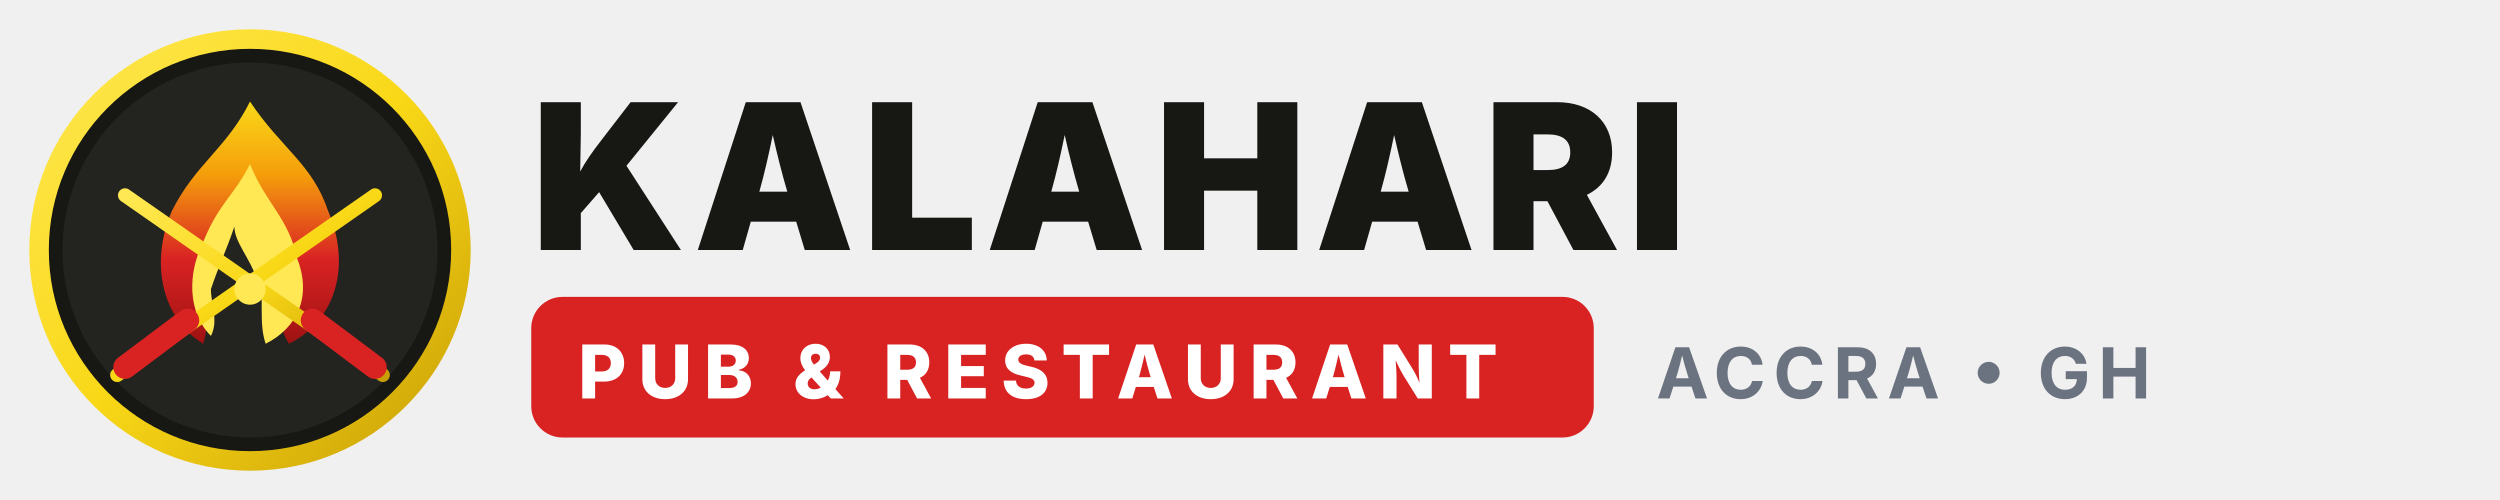
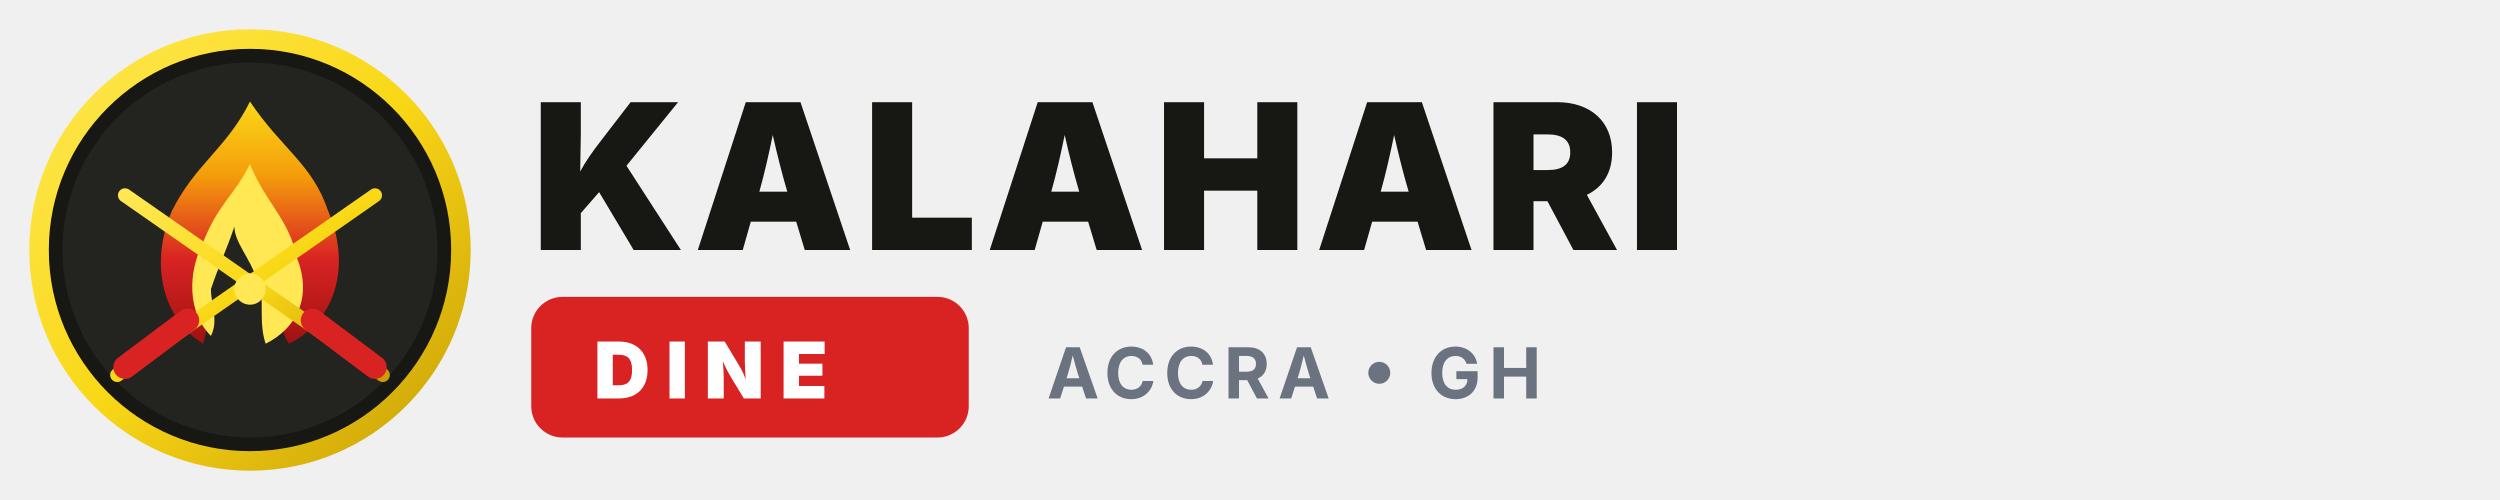
<svg xmlns="http://www.w3.org/2000/svg" viewBox="0 0 320 64" width="100%" height="100%">
  <defs>
    <linearGradient id="cGoldGrad" x1="0%" y1="0%" x2="100%" y2="100%">
      <stop offset="0%" stop-color="#FFE853" />
      <stop offset="50%" stop-color="#F9D817" />
      <stop offset="100%" stop-color="#C99E05" />
    </linearGradient>
    <linearGradient id="cFlameGrad" x1="0%" y1="100%" x2="0%" y2="0%">
      <stop offset="0%" stop-color="#9E1212" />
      <stop offset="35%" stop-color="#D92323" />
      <stop offset="70%" stop-color="#F59E0B" />
      <stop offset="100%" stop-color="#F9D817" />
    </linearGradient>
  </defs>
  <g transform="translate(4, 4)">
    <circle cx="28" cy="28" r="27" fill="#171714" stroke="url(#cGoldGrad)" stroke-width="2.5" />
    <circle cx="28" cy="28" r="24" fill="#23231F" />
    <path d="M 28 9 C 32 15, 36 17, 38 23 C 41 30, 39 37, 33 40 C 31 37, 32 33, 31 30 C 30 27, 27 25, 27 21 C 25 25, 23 28, 22 31 C 22 35, 23 37, 22 40 C 17 37, 15 30, 18 23 C 21 17, 25 15, 28 9 Z" fill="url(#cFlameGrad)" />
    <path d="M 28 17 C 30 22, 33 24, 34 29 C 36 34, 34 38, 30 40 C 29 37, 30 34, 29 32 C 28 29, 26 27, 26 25 C 25 28, 24 30, 23 33 C 23 35, 24 37, 23 39 C 20 36, 20 31, 22 27 C 24 22, 26 21, 28 17 Z" fill="#FFE853" />
    <line x1="11" y1="44" x2="44" y2="21" stroke="url(#cGoldGrad)" stroke-width="1.8" stroke-linecap="round" />
    <line x1="12" y1="43" x2="20" y2="37" stroke="#D92323" stroke-width="3" stroke-linecap="round" />
    <line x1="45" y1="44" x2="12" y2="21" stroke="url(#cGoldGrad)" stroke-width="1.8" stroke-linecap="round" />
    <line x1="44" y1="43" x2="36" y2="37" stroke="#D92323" stroke-width="3" stroke-linecap="round" />
    <circle cx="28" cy="33" r="2" fill="#FFE853" />
  </g>
  <text x="68" y="32" font-family="'Outfit', 'Inter', system-ui, -apple-system, sans-serif" font-weight="900" font-size="26" fill="#171714" letter-spacing="1">
    KALAHARI
  </text>
-   <rect x="68" y="38" width="136" height="18" rx="4" fill="#D92323" />
-   <text x="74" y="51" font-family="'Outfit', 'Inter', system-ui, -apple-system, sans-serif" font-weight="800" font-size="9.5" fill="#FFFFFF" letter-spacing="1.5">
-     PUB &amp; RESTAURANT
+   <rect x="68" y="38" width="56" height="18" rx="4" fill="#D92323" />
+   <text x="76" y="51" font-family="'Outfit', 'Inter', system-ui, -apple-system, sans-serif" font-weight="900" font-size="10" fill="#FFFFFF" letter-spacing="2">
+     DINE
  </text>
-   <text x="212" y="51" font-family="'Outfit', 'Inter', system-ui, -apple-system, sans-serif" font-weight="700" font-size="9" fill="#6B7280" letter-spacing="1">
+   <text x="134" y="51" font-family="'Outfit', 'Inter', system-ui, -apple-system, sans-serif" font-weight="700" font-size="9" fill="#6B7280" letter-spacing="1">
    ACCRA • GH
  </text>
</svg>
